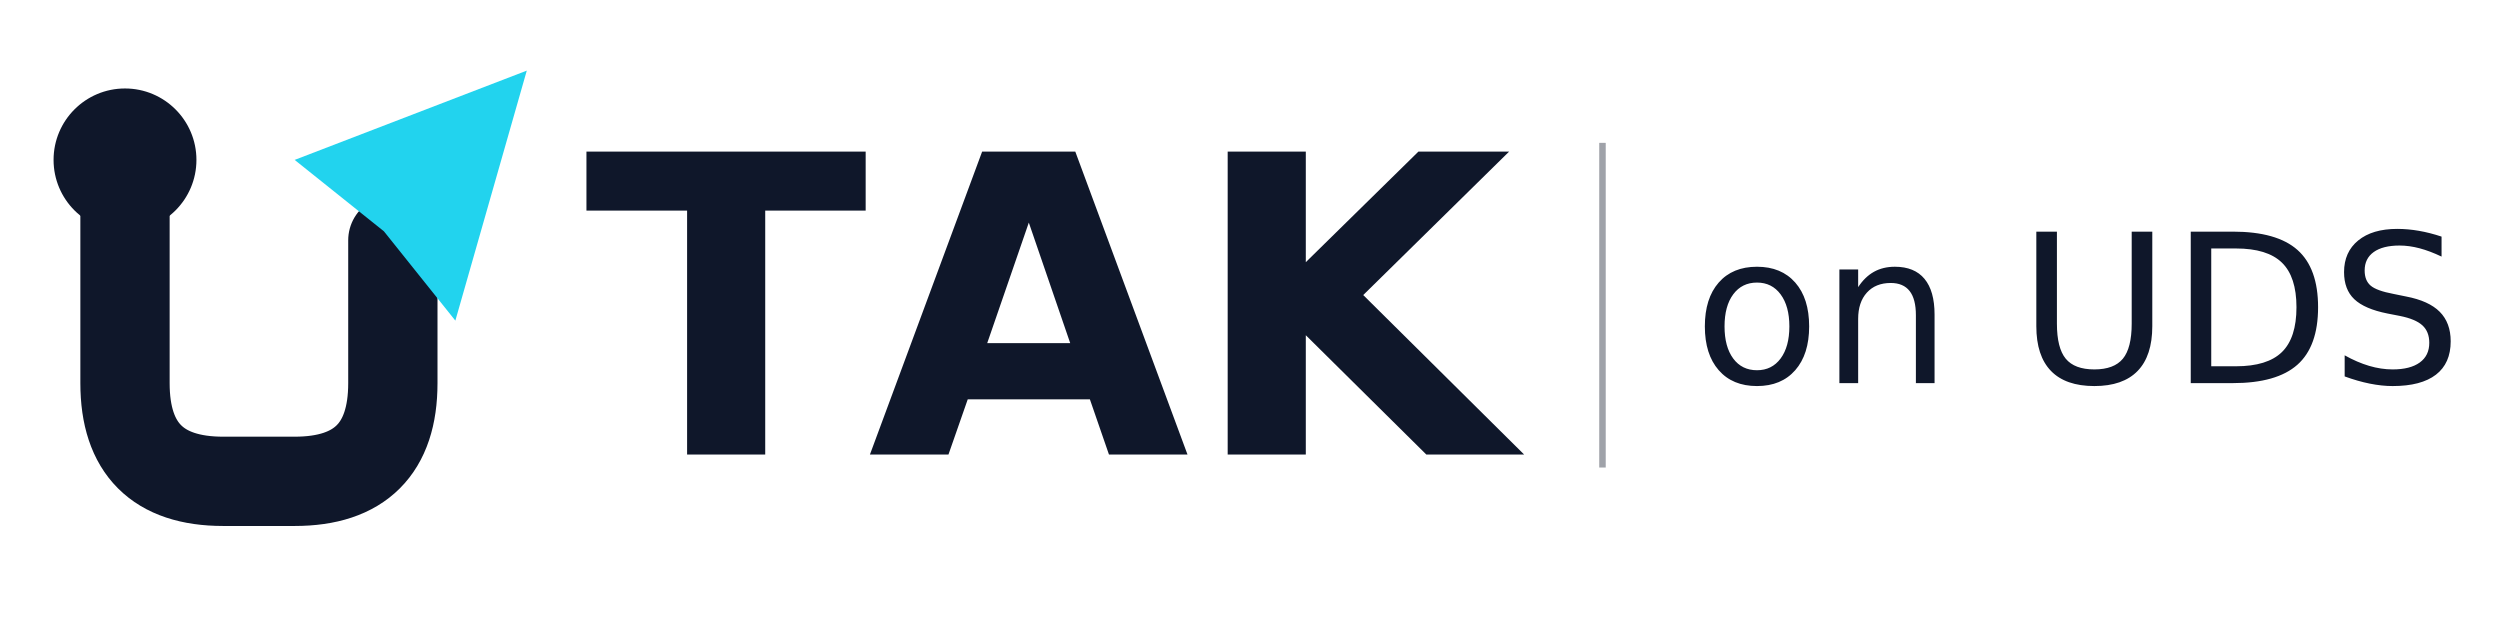
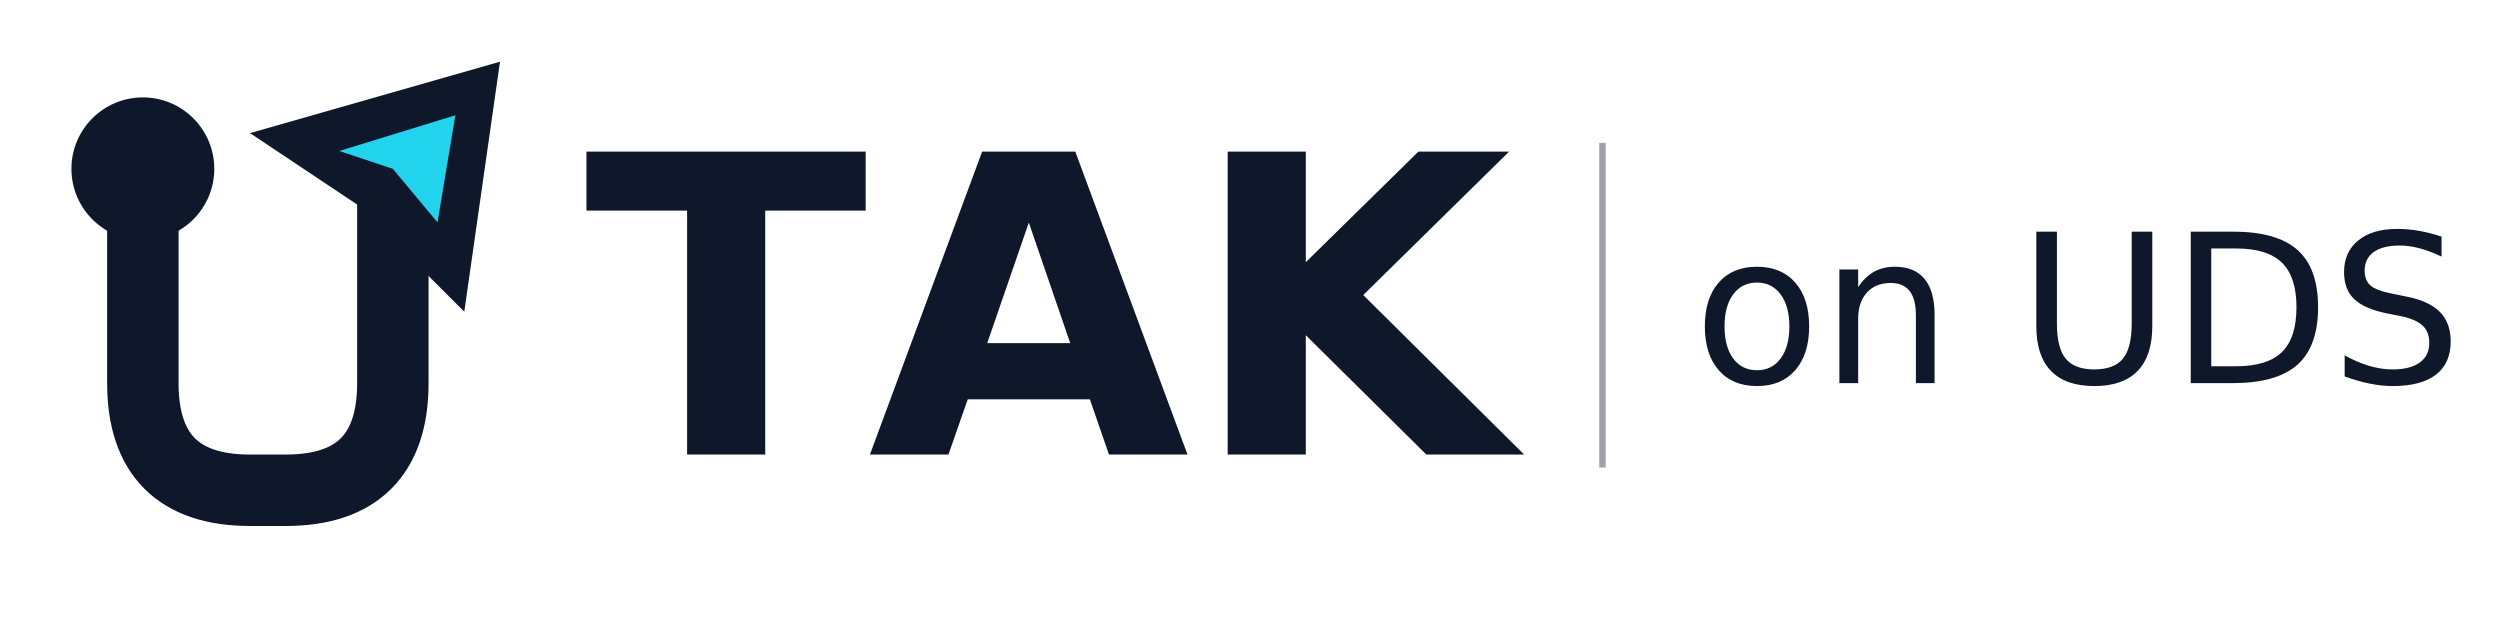
<svg xmlns="http://www.w3.org/2000/svg" width="770" height="192" viewBox="0 0 770 192" role="img">
  <g transform="translate(0 8) scale(2.75)">
-     <path d="M14 16V40Q14 51 25 51H33Q44 51 44 40V24" fill="none" stroke="#0F172A" stroke-width="10" stroke-linecap="round" />
-     <circle cx="14" cy="15" r="8" fill="#0F172A" />
-     <path fill="#22D3EE" d="m59 5-8 28-8-10-10-8Z" />
+     <path d="M16 16V40Q16 52 28 52H32Q44 52 44 40V20" fill="none" stroke="#0F172A" stroke-width="8" stroke-linecap="round" />
+     <circle cx="16" cy="16" r="8" fill="#0F172A" />
+     <path fill="#0F172A" d="M56 4 52 32 40 20 28 12Z" />
+     <path fill="#22D3EE" d="m51 10-2 12-5-6-6-2Z" />
  </g>
  <g id="tak" fill="#0F172A" transform="translate(180 140) scale(0.0625 -0.0625)">
    <path d="M10 1493H1386V1202H891V0H506V1202H10ZM2491 272H1889L1794 0H1407L1960 1493H2419L2972 0H2585ZM1985 549H2394L2190 1143ZM3170 1493H3555V948L4110 1493H4557L3838 786L4631 0H4149L3555 588V0H3170Z" />
  </g>
  <path d="M493.562 44v100" stroke="#0F172A" stroke-opacity=".4" stroke-width="2" />
  <g id="platform" fill="#0F172A" transform="translate(521.5625 118) scale(0.03125 -0.03125)">
    <path d="M627 991Q479 991 393.0 875.5Q307 760 307 559Q307 358 392.5 242.5Q478 127 627 127Q774 127 860.0 243.0Q946 359 946 559Q946 758 860.0 874.5Q774 991 627 991ZM627 1147Q867 1147 1004.0 991.0Q1141 835 1141 559Q1141 284 1004.0 127.5Q867 -29 627 -29Q386 -29 249.5 127.5Q113 284 113 559Q113 835 249.5 991.0Q386 1147 627 1147ZM2377 676V0H2193V670Q2193 829 2131.0 908.0Q2069 987 1945 987Q1796 987 1710.0 892.0Q1624 797 1624 633V0H1439V1120H1624V946Q1690 1047 1779.5 1097.0Q1869 1147 1986 1147Q2179 1147 2278.0 1027.5Q2377 908 2377 676ZM3380 1493H3583V586Q3583 346 3670.0 240.5Q3757 135 3952 135Q4146 135 4233.0 240.5Q4320 346 4320 586V1493H4523V561Q4523 269 4378.5 120.0Q4234 -29 3952 -29Q3669 -29 3524.5 120.0Q3380 269 3380 561ZM5104 1327V166H5348Q5657 166 5800.5 306.0Q5944 446 5944 748Q5944 1048 5800.5 1187.5Q5657 1327 5348 1327ZM4902 1493H5317Q5751 1493 5954.0 1312.5Q6157 1132 6157 748Q6157 362 5953.0 181.0Q5749 0 5317 0H4902ZM7374 1444V1247Q7259 1302 7157.0 1329.0Q7055 1356 6960 1356Q6795 1356 6705.5 1292.0Q6616 1228 6616 1110Q6616 1011 6675.5 960.5Q6735 910 6901 879L7023 854Q7249 811 7356.5 702.5Q7464 594 7464 412Q7464 195 7318.5 83.0Q7173 -29 6892 -29Q6786 -29 6666.5 -5.0Q6547 19 6419 66V274Q6542 205 6660.0 170.0Q6778 135 6892 135Q7065 135 7159.0 203.0Q7253 271 7253 397Q7253 507 7185.5 569.0Q7118 631 6964 662L6841 686Q6615 731 6514.0 827.0Q6413 923 6413 1094Q6413 1292 6552.5 1406.0Q6692 1520 6937 1520Q7042 1520 7151.0 1501.0Q7260 1482 7374 1444Z" />
  </g>
</svg>
